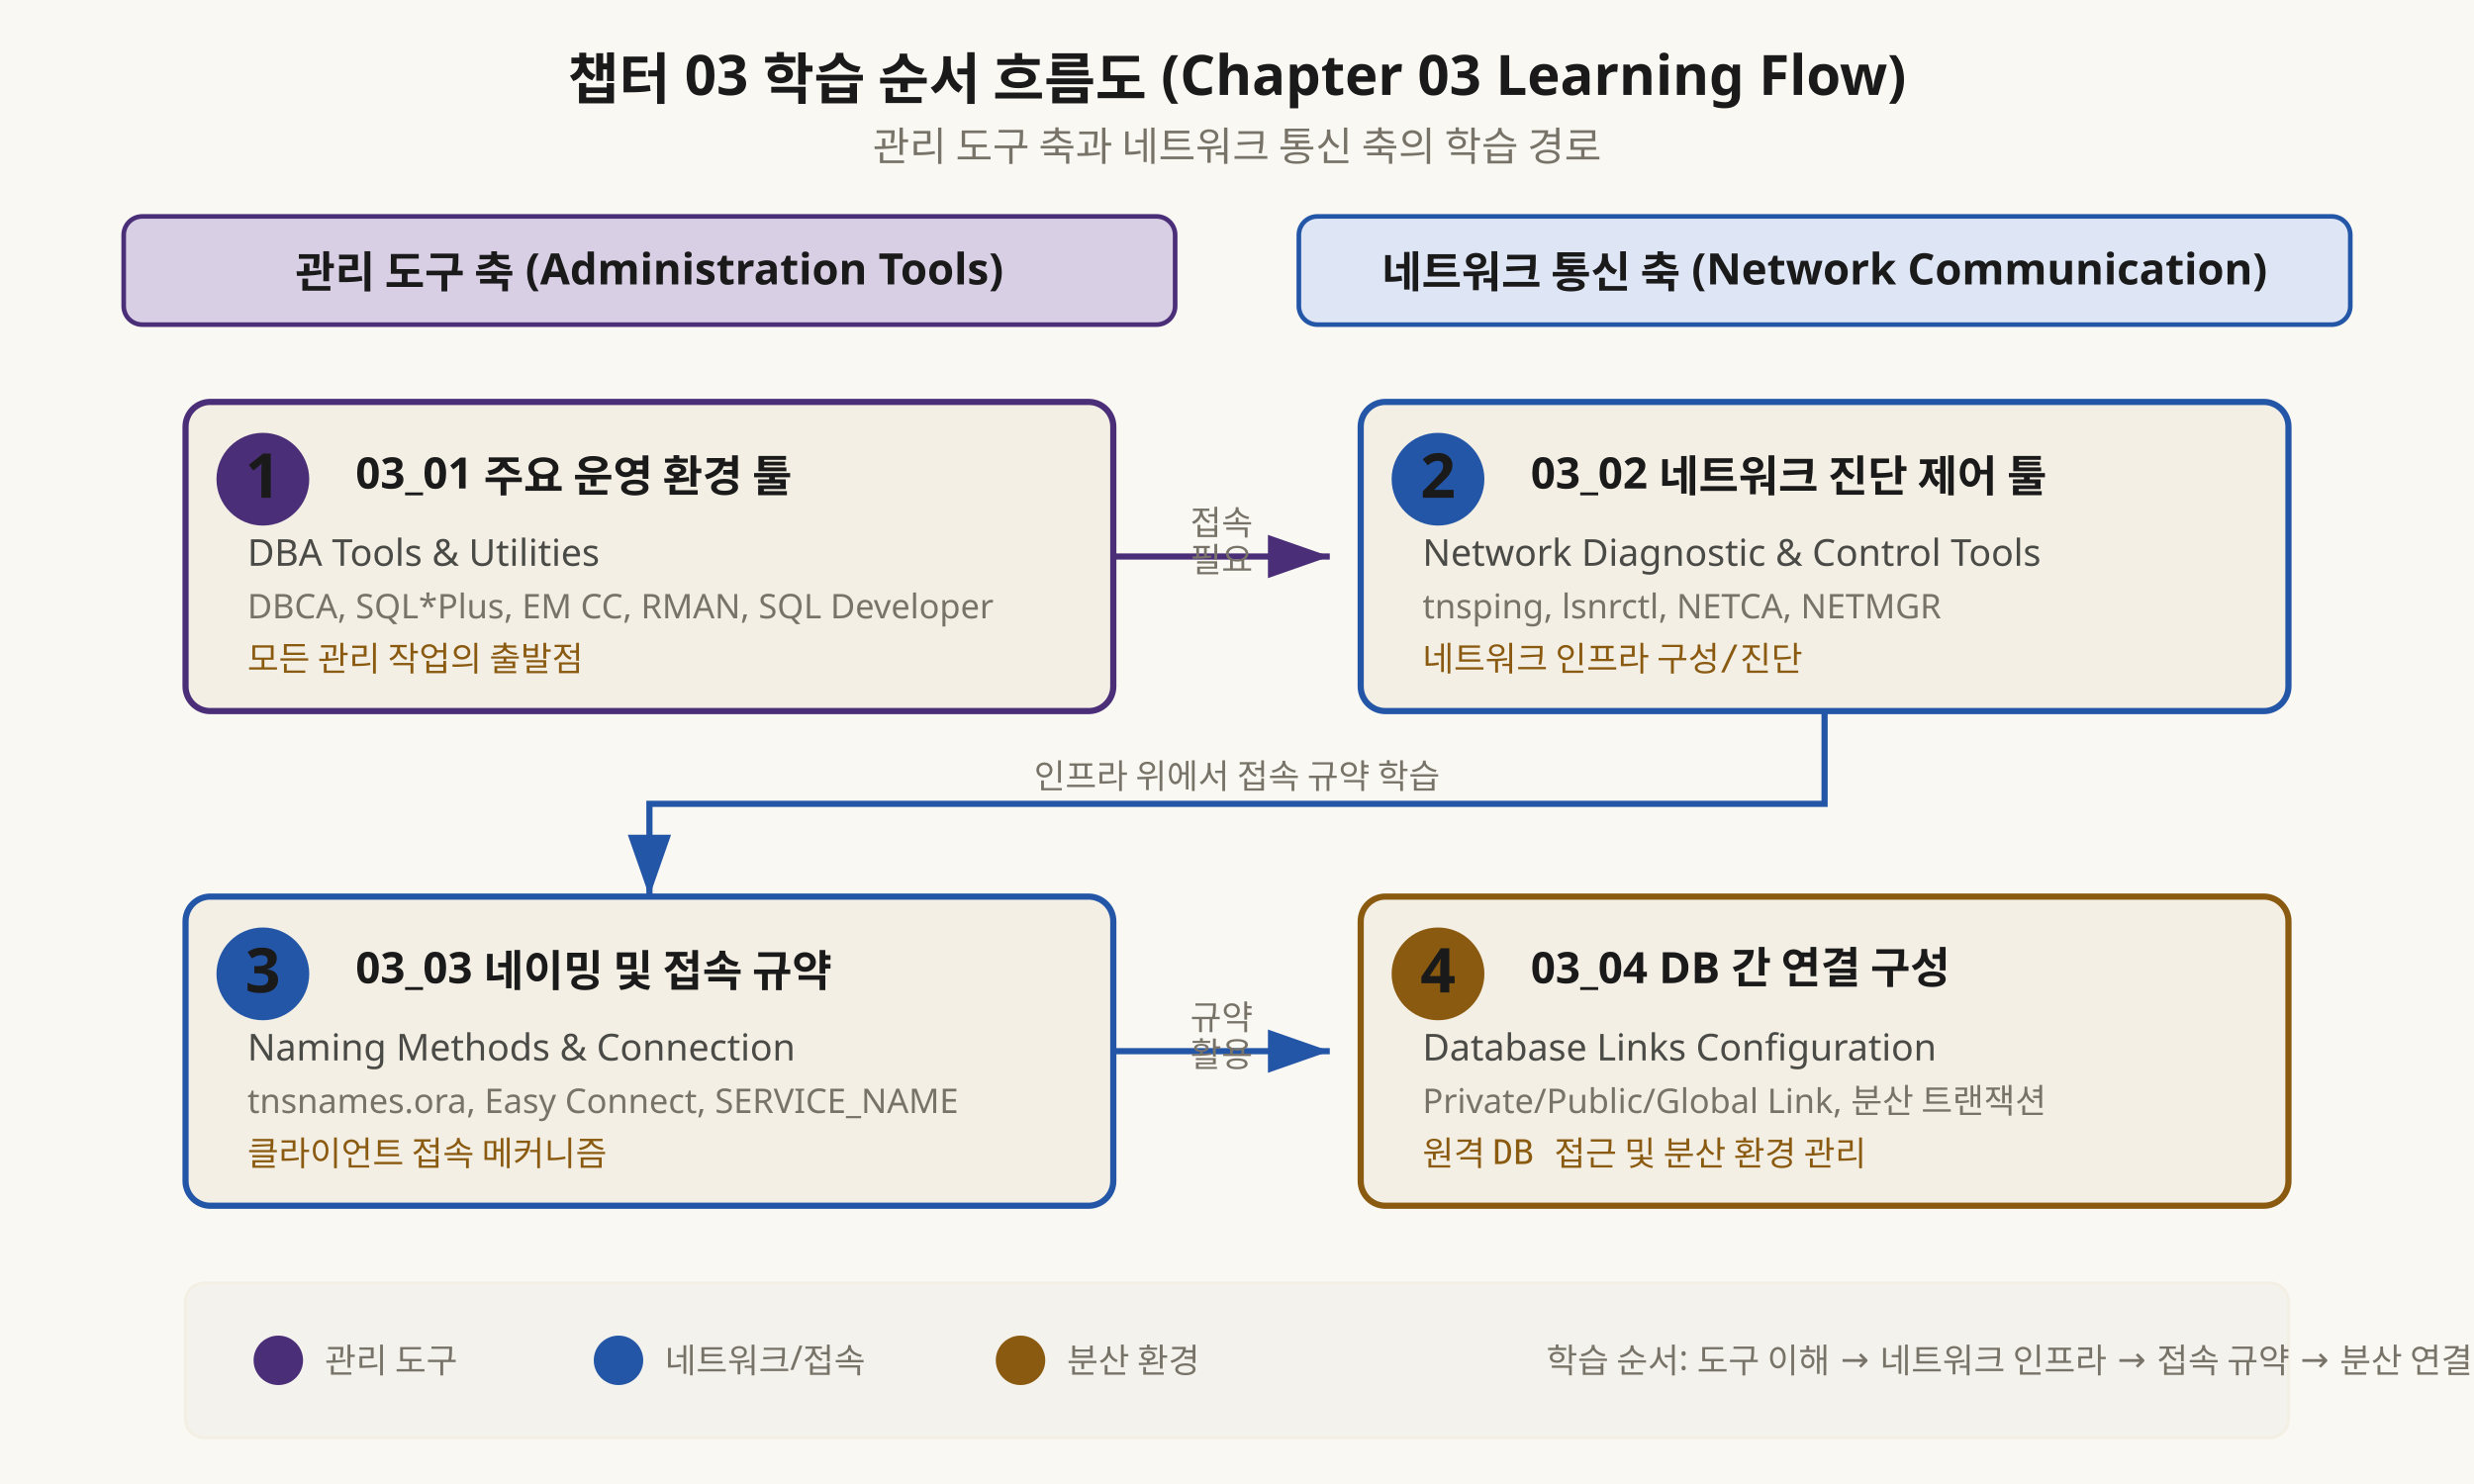
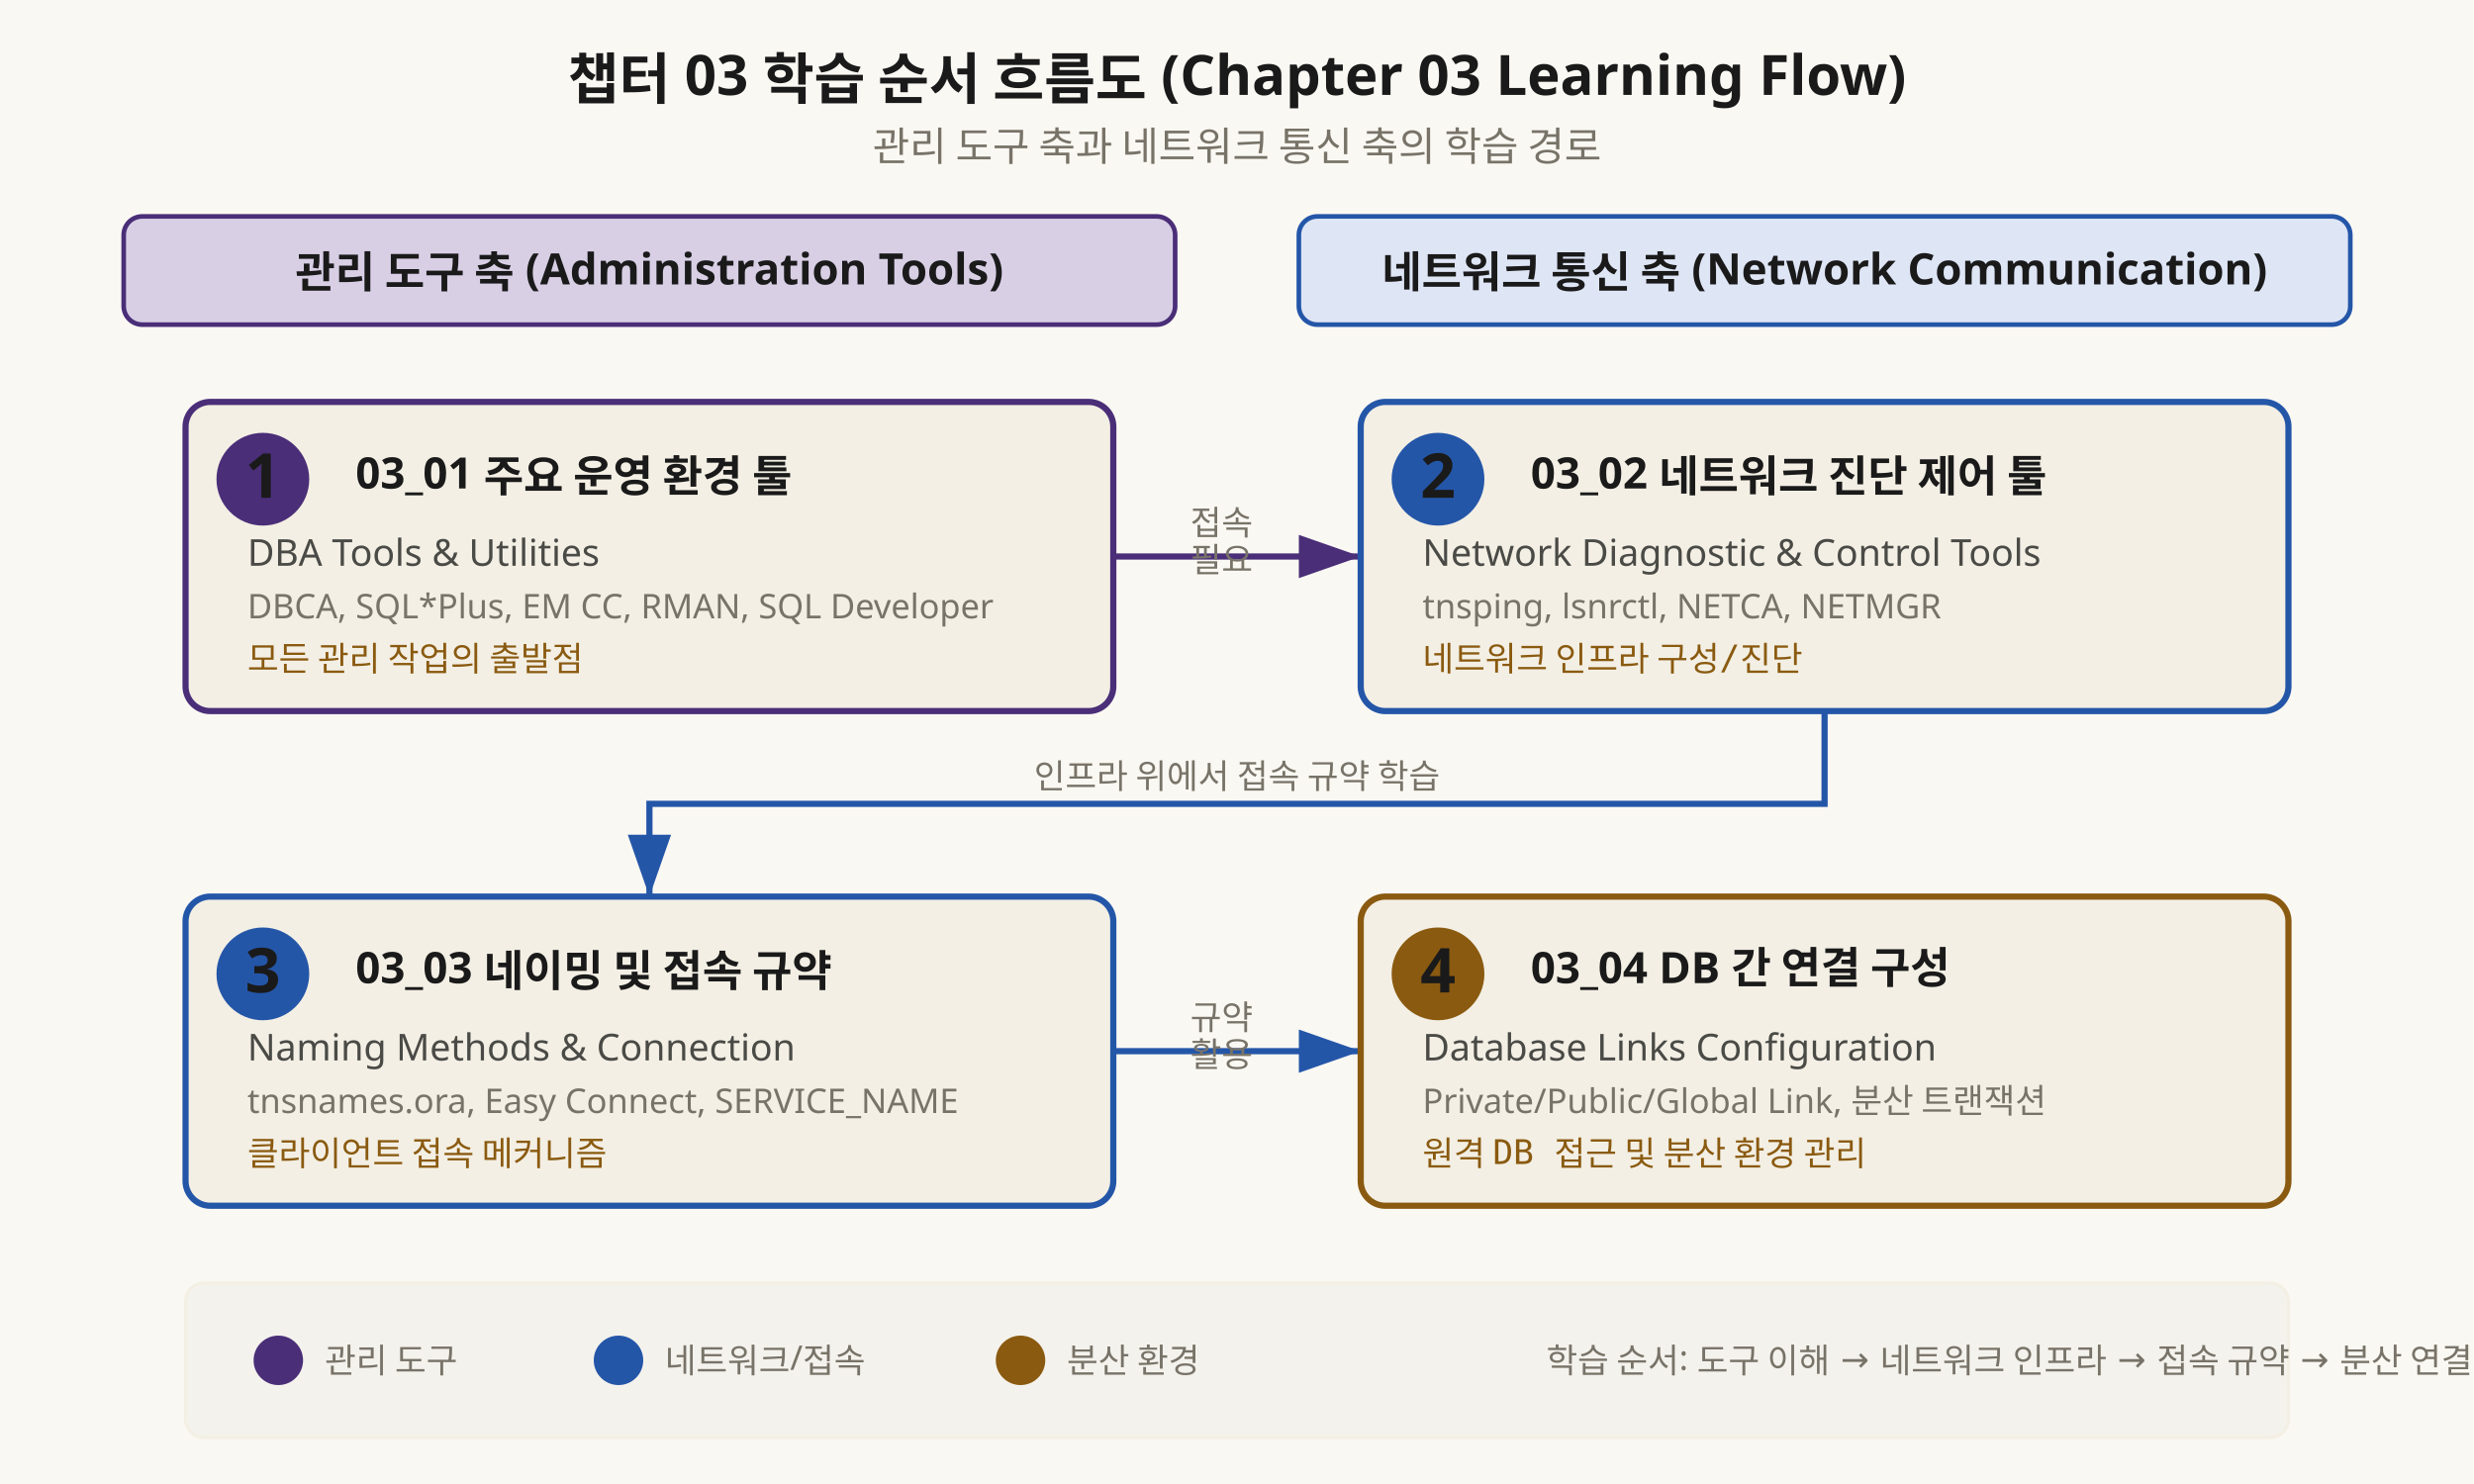
<svg xmlns="http://www.w3.org/2000/svg" viewBox="0 0 800 480">
  <rect x="0" y="0" width="100%" height="100%" fill="#faf8f3" />
  <style>
    text { font-family: 'Pretendard', 'Segoe UI', sans-serif; fill: #1a1a1a; }
    .title { font-size: 18px; font-weight: 700; }
    .subtitle { font-size: 13px; fill: #787368; }
    .label { font-size: 14px; font-weight: 600; }
    .sublabel { font-size: 12px; fill: #4a4a46; }
    .code { font-family: 'Consolas', monospace; font-size: 11px; fill: #8a5a10; }
    .small { font-size: 11px; fill: #787368; }
    .step-num { font-size: 20px; font-weight: 700; }
    .box { rx: 8; ry: 8; }
  </style>
  <defs>
    <marker id="arrowhead" markerWidth="10" markerHeight="7" refX="10" refY="3.5" orient="auto">
      <polygon points="0 0, 10 3.5, 0 7" fill="#4a2e78" />
    </marker>
    <marker id="arrowBlue" markerWidth="10" markerHeight="7" refX="10" refY="3.5" orient="auto">
      <polygon points="0 0, 10 3.5, 0 7" fill="#2456a8" />
    </marker>
  </defs>
  <text x="400" y="32" class="title" text-anchor="middle">챕터 03 학습 순서 흐름도 (Chapter 03 Learning Flow)</text>
  <text x="400" y="52" class="subtitle" text-anchor="middle">관리 도구 축과 네트워크 통신 축의 학습 경로</text>
  <rect x="40" y="70" width="340" height="35" rx="6" fill="#d8cfe5" stroke="#4a2e78" stroke-width="1.5" />
  <text x="210" y="93" class="label" text-anchor="middle" fill="#4a2e78">관리 도구 축 (Administration Tools)</text>
  <rect x="420" y="70" width="340" height="35" rx="6" fill="#dee5f5" stroke="#2456a8" stroke-width="1.5" />
  <text x="590" y="93" class="label" text-anchor="middle" fill="#2456a8">네트워크 통신 축 (Network Communication)</text>
  <rect x="60" y="130" width="300" height="100" class="box" fill="#f3efe4" stroke="#4a2e78" stroke-width="2" />
  <circle cx="85" cy="155" r="15" fill="#4a2e78" />
  <text x="85" y="161" class="step-num" text-anchor="middle" fill="#1a1a1a">1</text>
  <text x="115" y="158" class="label">03_01 주요 운영 환경 툴</text>
  <text x="115" y="158" class="label" dx="0" dy="0"> </text>
  <text x="80" y="183" class="sublabel">DBA Tools &amp; Utilities</text>
  <text x="80" y="200" class="small">DBCA, SQL*Plus, EM CC, RMAN, SQL Developer</text>
  <text x="80" y="217" class="code">모든 관리 작업의 출발점</text>
-   <line x1="360" y1="180" x2="430" y2="180" stroke="#4a2e78" stroke-width="2" marker-end="url(#arrowhead)" />
+   <line x1="360" y1="180" x2="440" y2="180" stroke="#4a2e78" stroke-width="2" marker-end="url(#arrowhead)" />
  <text x="395" y="173" class="small" text-anchor="middle">접속</text>
  <text x="395" y="185" class="small" text-anchor="middle">필요</text>
  <rect x="440" y="130" width="300" height="100" class="box" fill="#f3efe4" stroke="#2456a8" stroke-width="2" />
  <circle cx="465" cy="155" r="15" fill="#2456a8" />
  <text x="465" y="161" class="step-num" text-anchor="middle" fill="#1a1a1a">2</text>
  <text x="495" y="158" class="label">03_02 네트워크 진단 제어 툴</text>
  <text x="460" y="183" class="sublabel">Network Diagnostic &amp; Control Tools</text>
  <text x="460" y="200" class="small">tnsping, lsnrctl, NETCA, NETMGR</text>
  <text x="460" y="217" class="code">네트워크 인프라 구성/진단</text>
  <path d="M 590 230 L 590 260 L 210 260 L 210 290" fill="none" stroke="#2456a8" stroke-width="2" marker-end="url(#arrowBlue)" />
  <text x="400" y="255" class="small" text-anchor="middle">인프라 위에서 접속 규약 학습</text>
  <rect x="60" y="290" width="300" height="100" class="box" fill="#f3efe4" stroke="#2456a8" stroke-width="2" />
  <circle cx="85" cy="315" r="15" fill="#2456a8" />
  <text x="85" y="321" class="step-num" text-anchor="middle" fill="#1a1a1a">3</text>
  <text x="115" y="318" class="label">03_03 네이밍 및 접속 규약</text>
  <text x="80" y="343" class="sublabel">Naming Methods &amp; Connection</text>
  <text x="80" y="360" class="small">tnsnames.ora, Easy Connect, SERVICE_NAME</text>
  <text x="80" y="377" class="code">클라이언트 접속 메커니즘</text>
-   <line x1="360" y1="340" x2="430" y2="340" stroke="#2456a8" stroke-width="2" marker-end="url(#arrowBlue)" />
+   <line x1="360" y1="340" x2="440" y2="340" stroke="#2456a8" stroke-width="2" marker-end="url(#arrowBlue)" />
  <text x="395" y="333" class="small" text-anchor="middle">규약</text>
  <text x="395" y="345" class="small" text-anchor="middle">활용</text>
  <rect x="440" y="290" width="300" height="100" class="box" fill="#f3efe4" stroke="#8a5a10" stroke-width="2" />
  <circle cx="465" cy="315" r="15" fill="#8a5a10" />
  <text x="465" y="321" class="step-num" text-anchor="middle" fill="#1a1a1a">4</text>
  <text x="495" y="318" class="label">03_04 DB 간 연결 구성</text>
  <text x="460" y="343" class="sublabel">Database Links Configuration</text>
  <text x="460" y="360" class="small">Private/Public/Global Link, 분산 트랜잭션</text>
  <text x="460" y="377" class="code">원격 DB 접근 및 분산 환경 관리</text>
  <rect x="60" y="415" width="680" height="50" rx="6" fill="rgba(42,42,42,0.03)" stroke="#f3efe4" stroke-width="1" />
  <circle cx="90" cy="440" r="8" fill="#4a2e78" />
  <text x="105" y="444" class="small">관리 도구</text>
  <circle cx="200" cy="440" r="8" fill="#2456a8" />
  <text x="215" y="444" class="small">네트워크/접속</text>
  <circle cx="330" cy="440" r="8" fill="#8a5a10" />
  <text x="345" y="444" class="small">분산 환경</text>
  <text x="500" y="444" class="small">학습 순서: 도구 이해 → 네트워크 인프라 → 접속 규약 → 분산 연결</text>
</svg>
